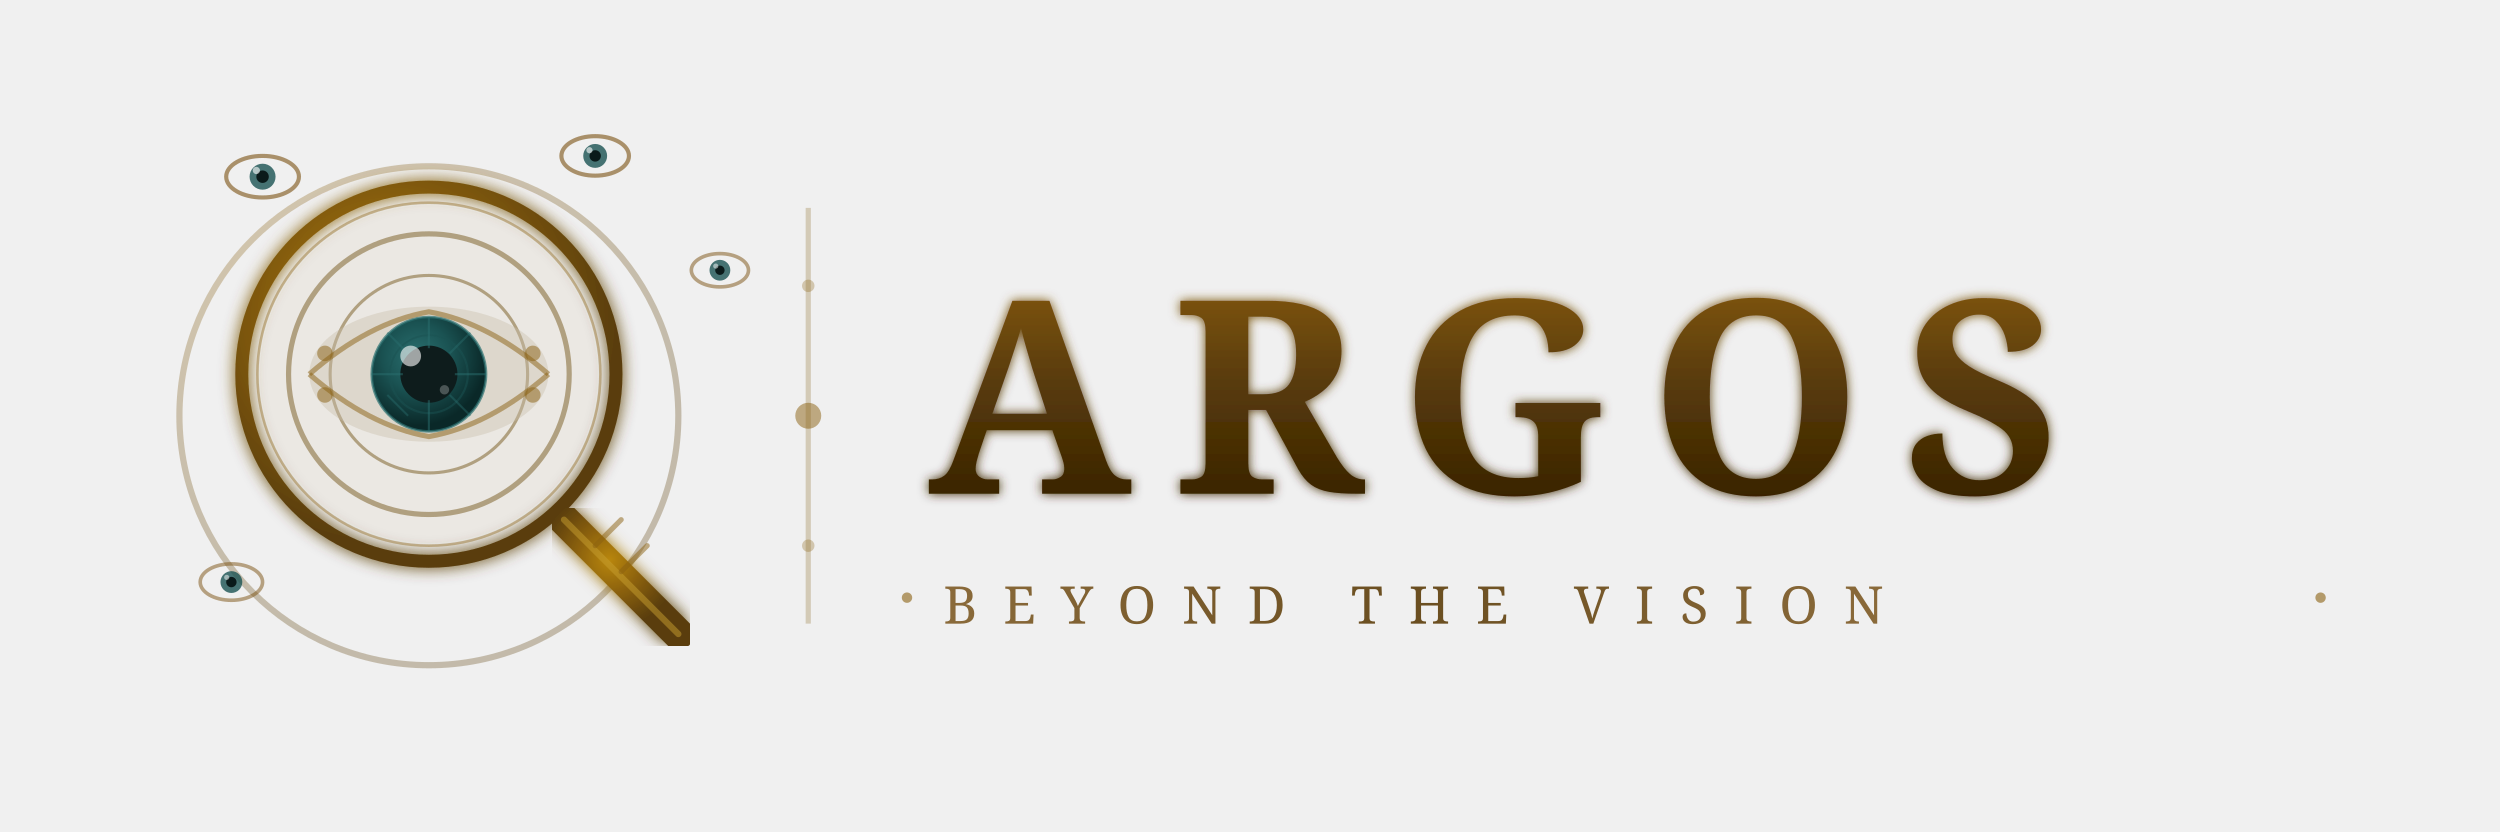
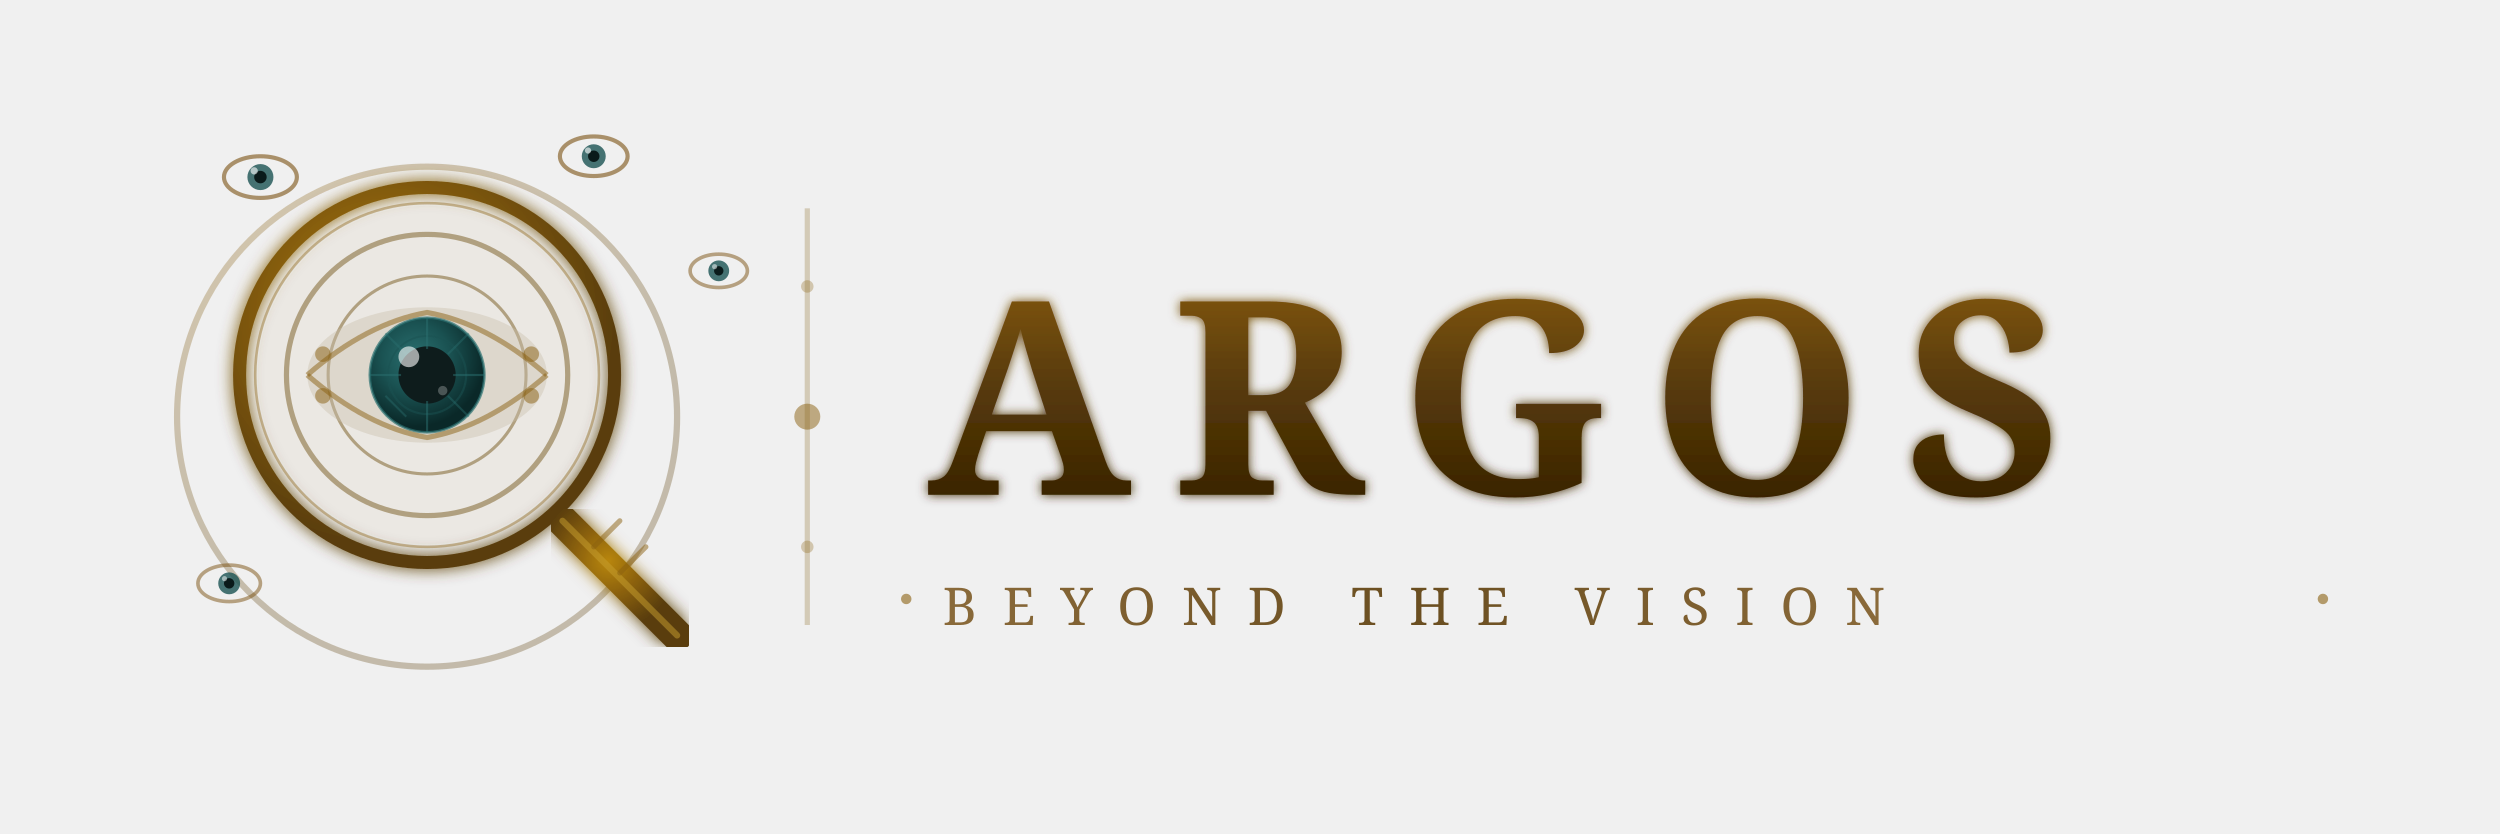
- <svg xmlns="http://www.w3.org/2000/svg" id="full-svg-light" viewBox="0 0 480 160" width="460" height="153">
+ <svg xmlns="http://www.w3.org/2000/svg" id="full-svg-light" viewBox="0 0 480 160">
  <defs>
    <radialGradient id="gold2l" cx="40%" cy="35%" r="60%">
      <stop offset="0%" stop-color="#b8860b" />
      <stop offset="50%" stop-color="#8a6010" />
      <stop offset="100%" stop-color="#5a3e08" />
    </radialGradient>
    <radialGradient id="iris2l" cx="40%" cy="35%" r="60%">
      <stop offset="0%" stop-color="#2a7070" />
      <stop offset="50%" stop-color="#1a5252" />
      <stop offset="100%" stop-color="#0a2828" />
    </radialGradient>
    <filter id="glow2l">
      <feGaussianBlur stdDeviation="1.5" result="blur" />
      <feMerge>
        <feMergeNode in="blur" />
        <feMergeNode in="SourceGraphic" />
      </feMerge>
    </filter>
    <filter id="text-glowl">
      <feGaussianBlur stdDeviation="1" result="blur" />
      <feMerge>
        <feMergeNode in="blur" />
        <feMergeNode in="SourceGraphic" />
      </feMerge>
    </filter>
    <linearGradient id="title-gradl" x1="0%" y1="0%" x2="0%" y2="100%">
      <stop offset="0%" stop-color="#7a5210" />
      <stop offset="40%" stop-color="#5a3c08" />
      <stop offset="100%" stop-color="#3a2404" />
    </linearGradient>
    <linearGradient id="subtitle-gradl" x1="0%" y1="0%" x2="100%" y2="0%">
      <stop offset="0%" stop-color="#8a6a3a" />
      <stop offset="50%" stop-color="#6a4e20" />
      <stop offset="100%" stop-color="#8a6a3a" />
    </linearGradient>
  </defs>
  <circle cx="82" cy="80" r="48" fill="none" stroke="url(#gold2l)" stroke-width="1.2" opacity="0.3" />
  <circle cx="82" cy="72" r="36" fill="none" stroke="url(#gold2l)" stroke-width="2.5" filter="url(#glow2l)" />
  <circle cx="82" cy="72" r="33" fill="none" stroke="#8a6010" stroke-width="0.5" opacity="0.4" />
  <circle cx="82" cy="72" r="32.5" fill="rgba(220,210,190,0.25)" />
  <circle cx="82" cy="72" r="27" fill="none" stroke="#b0a080" stroke-width="1" />
  <circle cx="82" cy="72" r="19" fill="none" stroke="#b0a080" stroke-width="0.6" />
  <ellipse cx="82" cy="72" rx="23" ry="13" fill="rgba(200,190,170,0.4)" />
  <circle cx="82" cy="72" r="11" fill="url(#iris2l)" />
  <circle cx="82" cy="72" r="11" fill="none" stroke="#2a7070" stroke-width="0.5" opacity="0.7" />
  <circle cx="82" cy="72" r="7.5" fill="none" stroke="#1a5252" stroke-width="0.4" opacity="0.5" />
  <circle cx="82" cy="72" r="5.5" fill="#0e1c1c" />
  <line x1="82" y1="61" x2="82" y2="67" stroke="#2a7070" stroke-width="0.4" opacity="0.5" />
  <line x1="82" y1="77" x2="82" y2="83" stroke="#2a7070" stroke-width="0.4" opacity="0.5" />
  <line x1="71" y1="72" x2="77" y2="72" stroke="#2a7070" stroke-width="0.4" opacity="0.5" />
  <line x1="87" y1="72" x2="93" y2="72" stroke="#2a7070" stroke-width="0.4" opacity="0.5" />
  <line x1="74" y1="64" x2="78" y2="68" stroke="#2a7070" stroke-width="0.4" opacity="0.4" />
  <line x1="86" y1="76" x2="90" y2="80" stroke="#2a7070" stroke-width="0.4" opacity="0.4" />
  <line x1="90" y1="64" x2="86" y2="68" stroke="#2a7070" stroke-width="0.4" opacity="0.4" />
  <line x1="74" y1="76" x2="78" y2="80" stroke="#2a7070" stroke-width="0.4" opacity="0.4" />
  <circle cx="78.5" cy="68.5" r="2" fill="white" opacity="0.6" />
  <circle cx="85" cy="75" r="0.9" fill="white" opacity="0.25" />
  <path d="M 59 72 Q 70.5 62 82 60 Q 93.5 62 105 72" fill="none" stroke="#8a6010" stroke-width="1" opacity="0.5" />
  <path d="M 59 72 Q 70.5 82 82 84 Q 93.5 82 105 72" fill="none" stroke="#8a6010" stroke-width="1" opacity="0.5" />
  <circle cx="62" cy="68" r="1.5" fill="#8a6010" opacity="0.5" />
  <circle cx="62" cy="76" r="1.5" fill="#8a6010" opacity="0.5" />
  <circle cx="102" cy="68" r="1.5" fill="#8a6010" opacity="0.5" />
  <circle cx="102" cy="76" r="1.5" fill="#8a6010" opacity="0.5" />
  <line x1="108" y1="100" x2="130" y2="122" stroke="url(#gold2l)" stroke-width="6" stroke-linecap="round" filter="url(#glow2l)" />
  <line x1="108" y1="100" x2="130" y2="122" stroke="#c8a030" stroke-width="1.2" stroke-linecap="round" opacity="0.5" />
  <line x1="114" y1="105" x2="119" y2="100" stroke="#8a6010" stroke-width="1" stroke-linecap="round" opacity="0.5" />
  <line x1="119" y1="110" x2="124" y2="105" stroke="#8a6010" stroke-width="1" stroke-linecap="round" opacity="0.5" />
  <ellipse cx="50" cy="34" rx="7" ry="4" fill="none" stroke="#7a5010" stroke-width="0.8" opacity="0.6" />
  <circle cx="50" cy="34" r="2.5" fill="#1a5252" opacity="0.8" />
  <circle cx="50" cy="34" r="1.2" fill="#0a1a1a" />
  <circle cx="48.8" cy="32.8" r="0.7" fill="white" opacity="0.6" />
  <ellipse cx="114" cy="30" rx="6.5" ry="3.8" fill="none" stroke="#7a5010" stroke-width="0.8" opacity="0.6" />
  <circle cx="114" cy="30" r="2.3" fill="#1a5252" opacity="0.8" />
  <circle cx="114" cy="30" r="1.1" fill="#0a1a1a" />
  <circle cx="112.9" cy="28.9" r="0.6" fill="white" opacity="0.6" />
  <ellipse cx="44" cy="112" rx="6" ry="3.5" fill="none" stroke="#7a5010" stroke-width="0.7" opacity="0.5" />
  <circle cx="44" cy="112" r="2.1" fill="#1a5252" opacity="0.8" />
  <circle cx="44" cy="112" r="1" fill="#0a1a1a" />
  <circle cx="43.1" cy="111.1" r="0.5" fill="white" opacity="0.5" />
  <ellipse cx="138" cy="52" rx="5.5" ry="3.2" fill="none" stroke="#7a5010" stroke-width="0.7" opacity="0.5" />
  <circle cx="138" cy="52" r="2" fill="#1a5252" opacity="0.8" />
  <circle cx="138" cy="52" r="0.9" fill="#0a1a1a" />
  <circle cx="137.2" cy="51.2" r="0.5" fill="white" opacity="0.5" />
  <line x1="155" y1="40" x2="155" y2="120" stroke="#c0b090" stroke-width="1" opacity="0.6" />
  <circle cx="155" cy="80" r="2.5" fill="#8a6010" opacity="0.5" />
  <circle cx="155" cy="55" r="1.2" fill="#8a6010" opacity="0.3" />
  <circle cx="155" cy="105" r="1.2" fill="#8a6010" opacity="0.3" />
  <text x="178" y="95" font-family="'Cinzel Decorative', 'Cinzel', serif" font-weight="700" font-size="52" fill="url(#title-gradl)" letter-spacing="8" filter="url(#text-glowl)">ARGOS</text>
  <text x="181" y="120" font-family="'Cinzel', serif" font-weight="400" font-size="10" fill="url(#subtitle-gradl)" letter-spacing="5">BEYOND THE VISION</text>
  <circle cx="174" cy="115" r="1" fill="#8a6010" opacity="0.6" />
  <circle cx="446" cy="115" r="1" fill="#8a6010" opacity="0.6" />
</svg>
